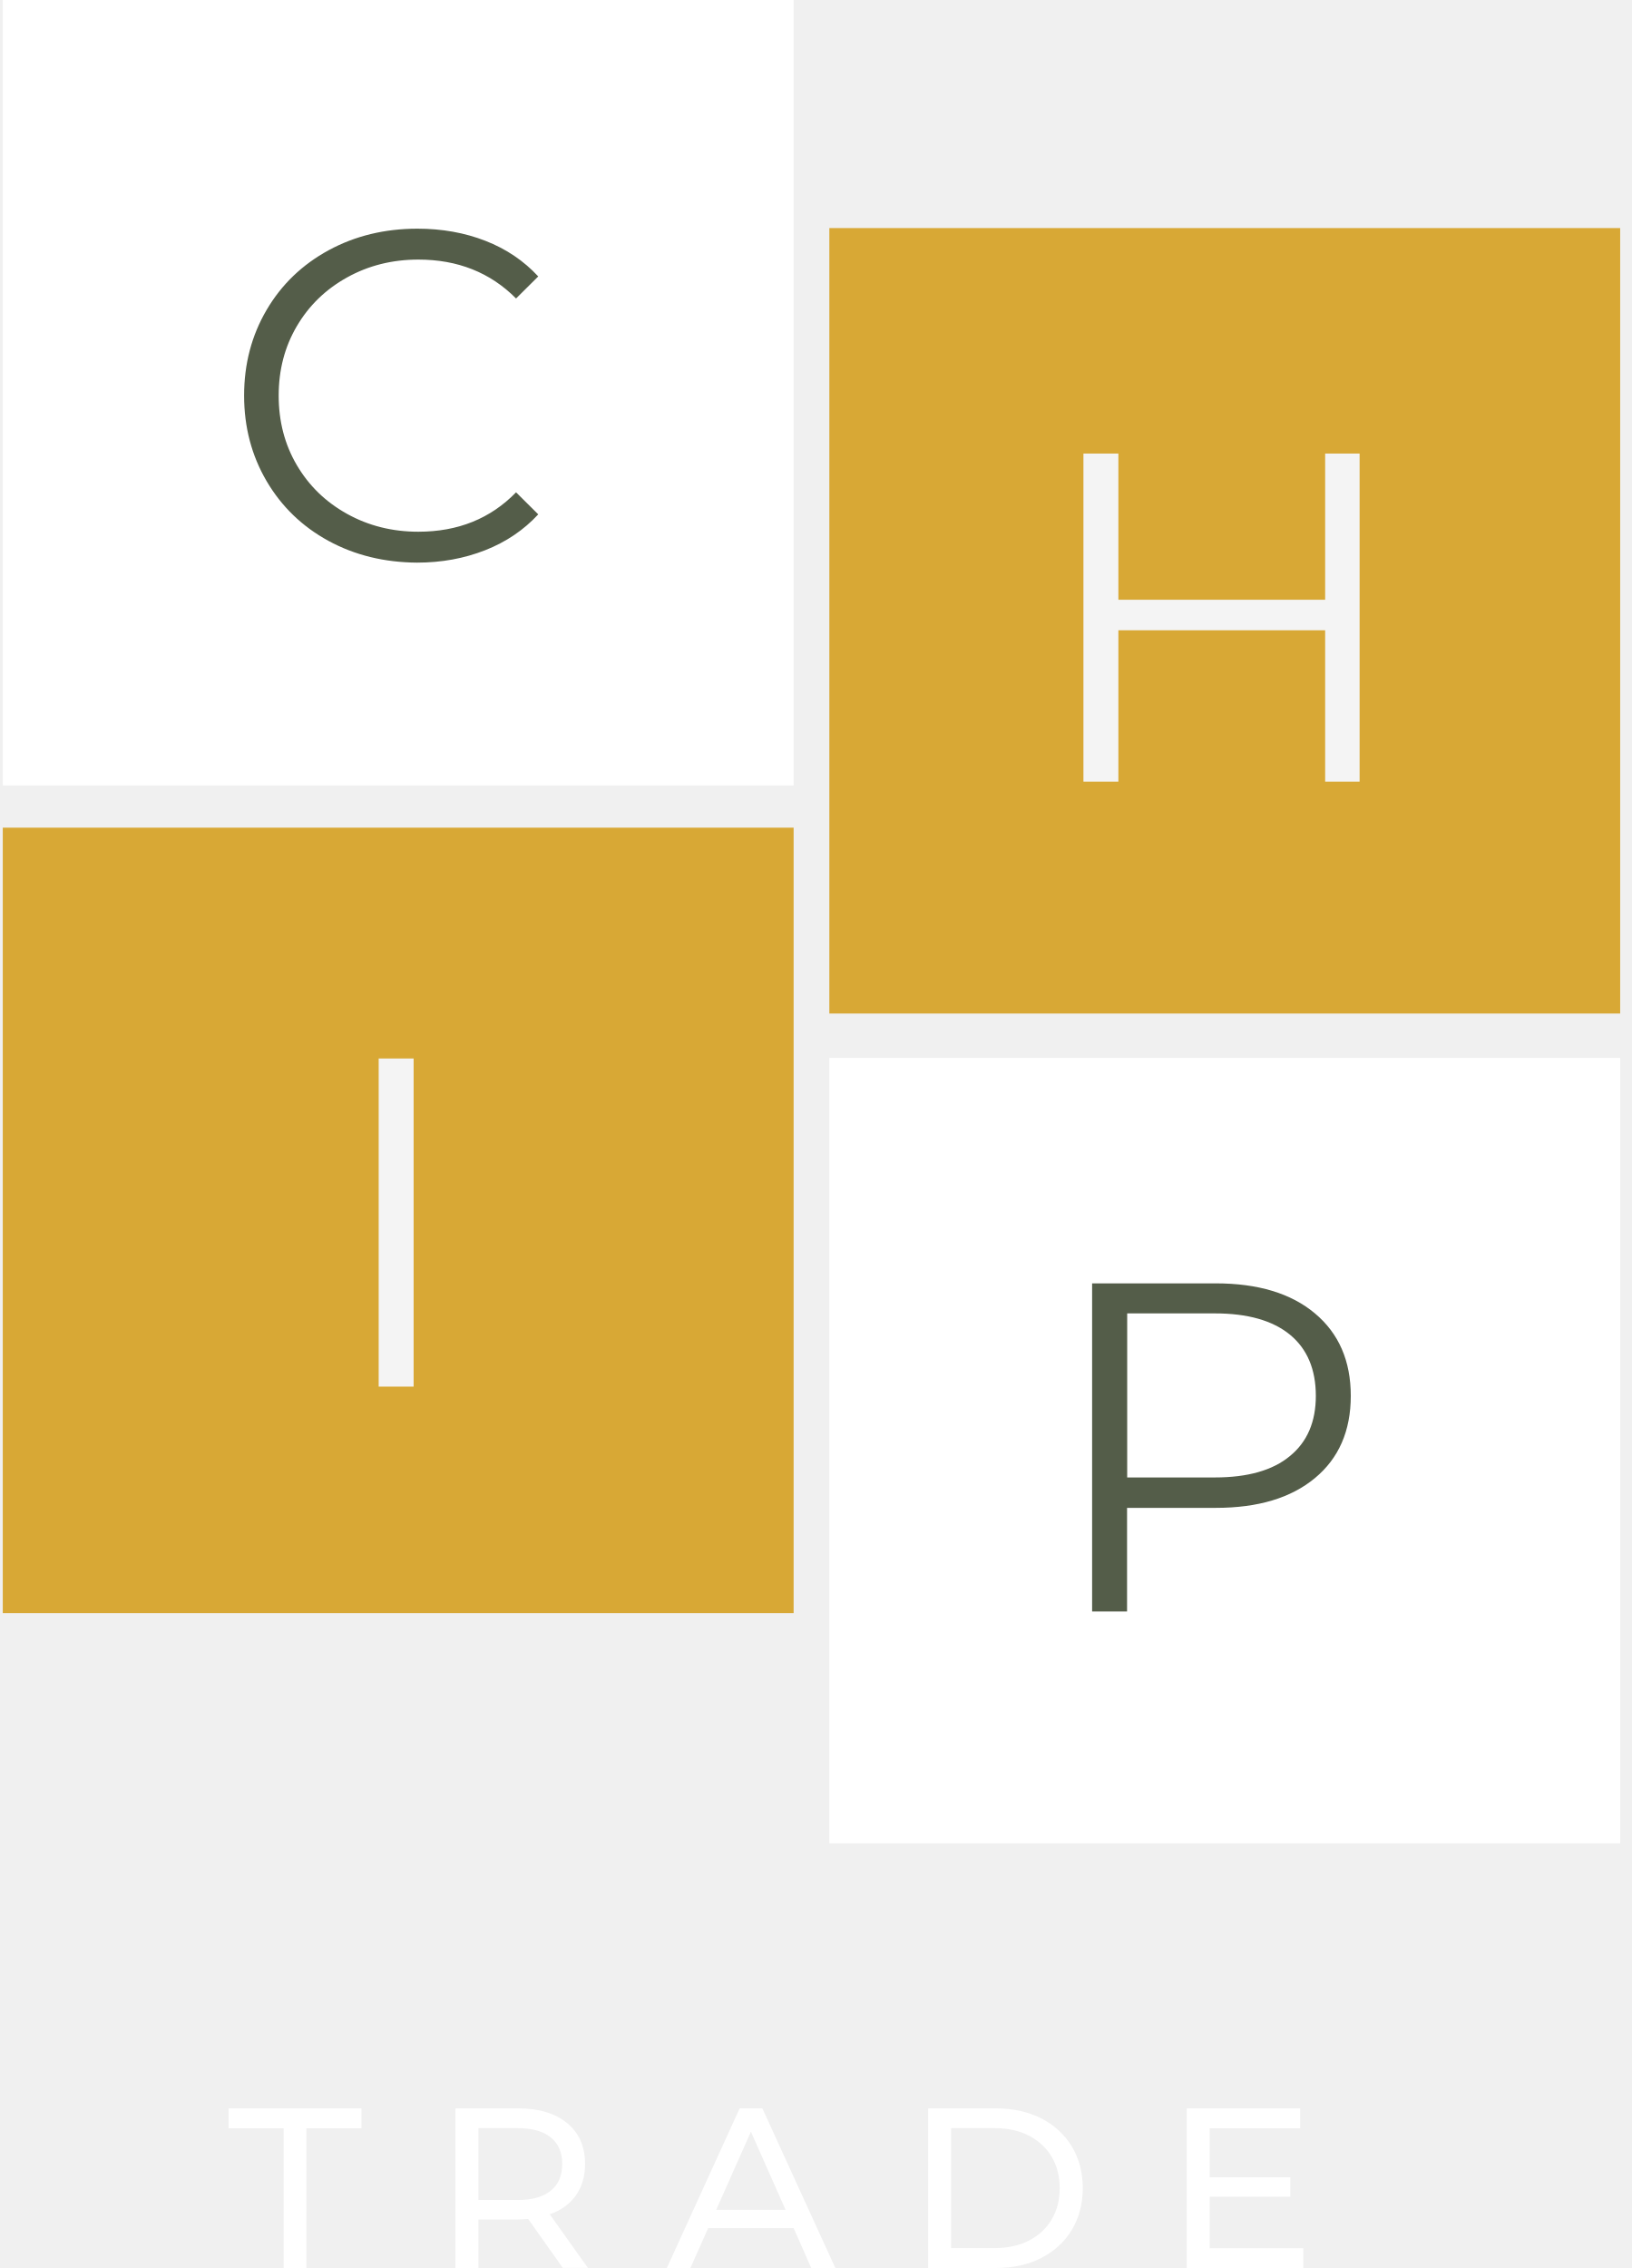
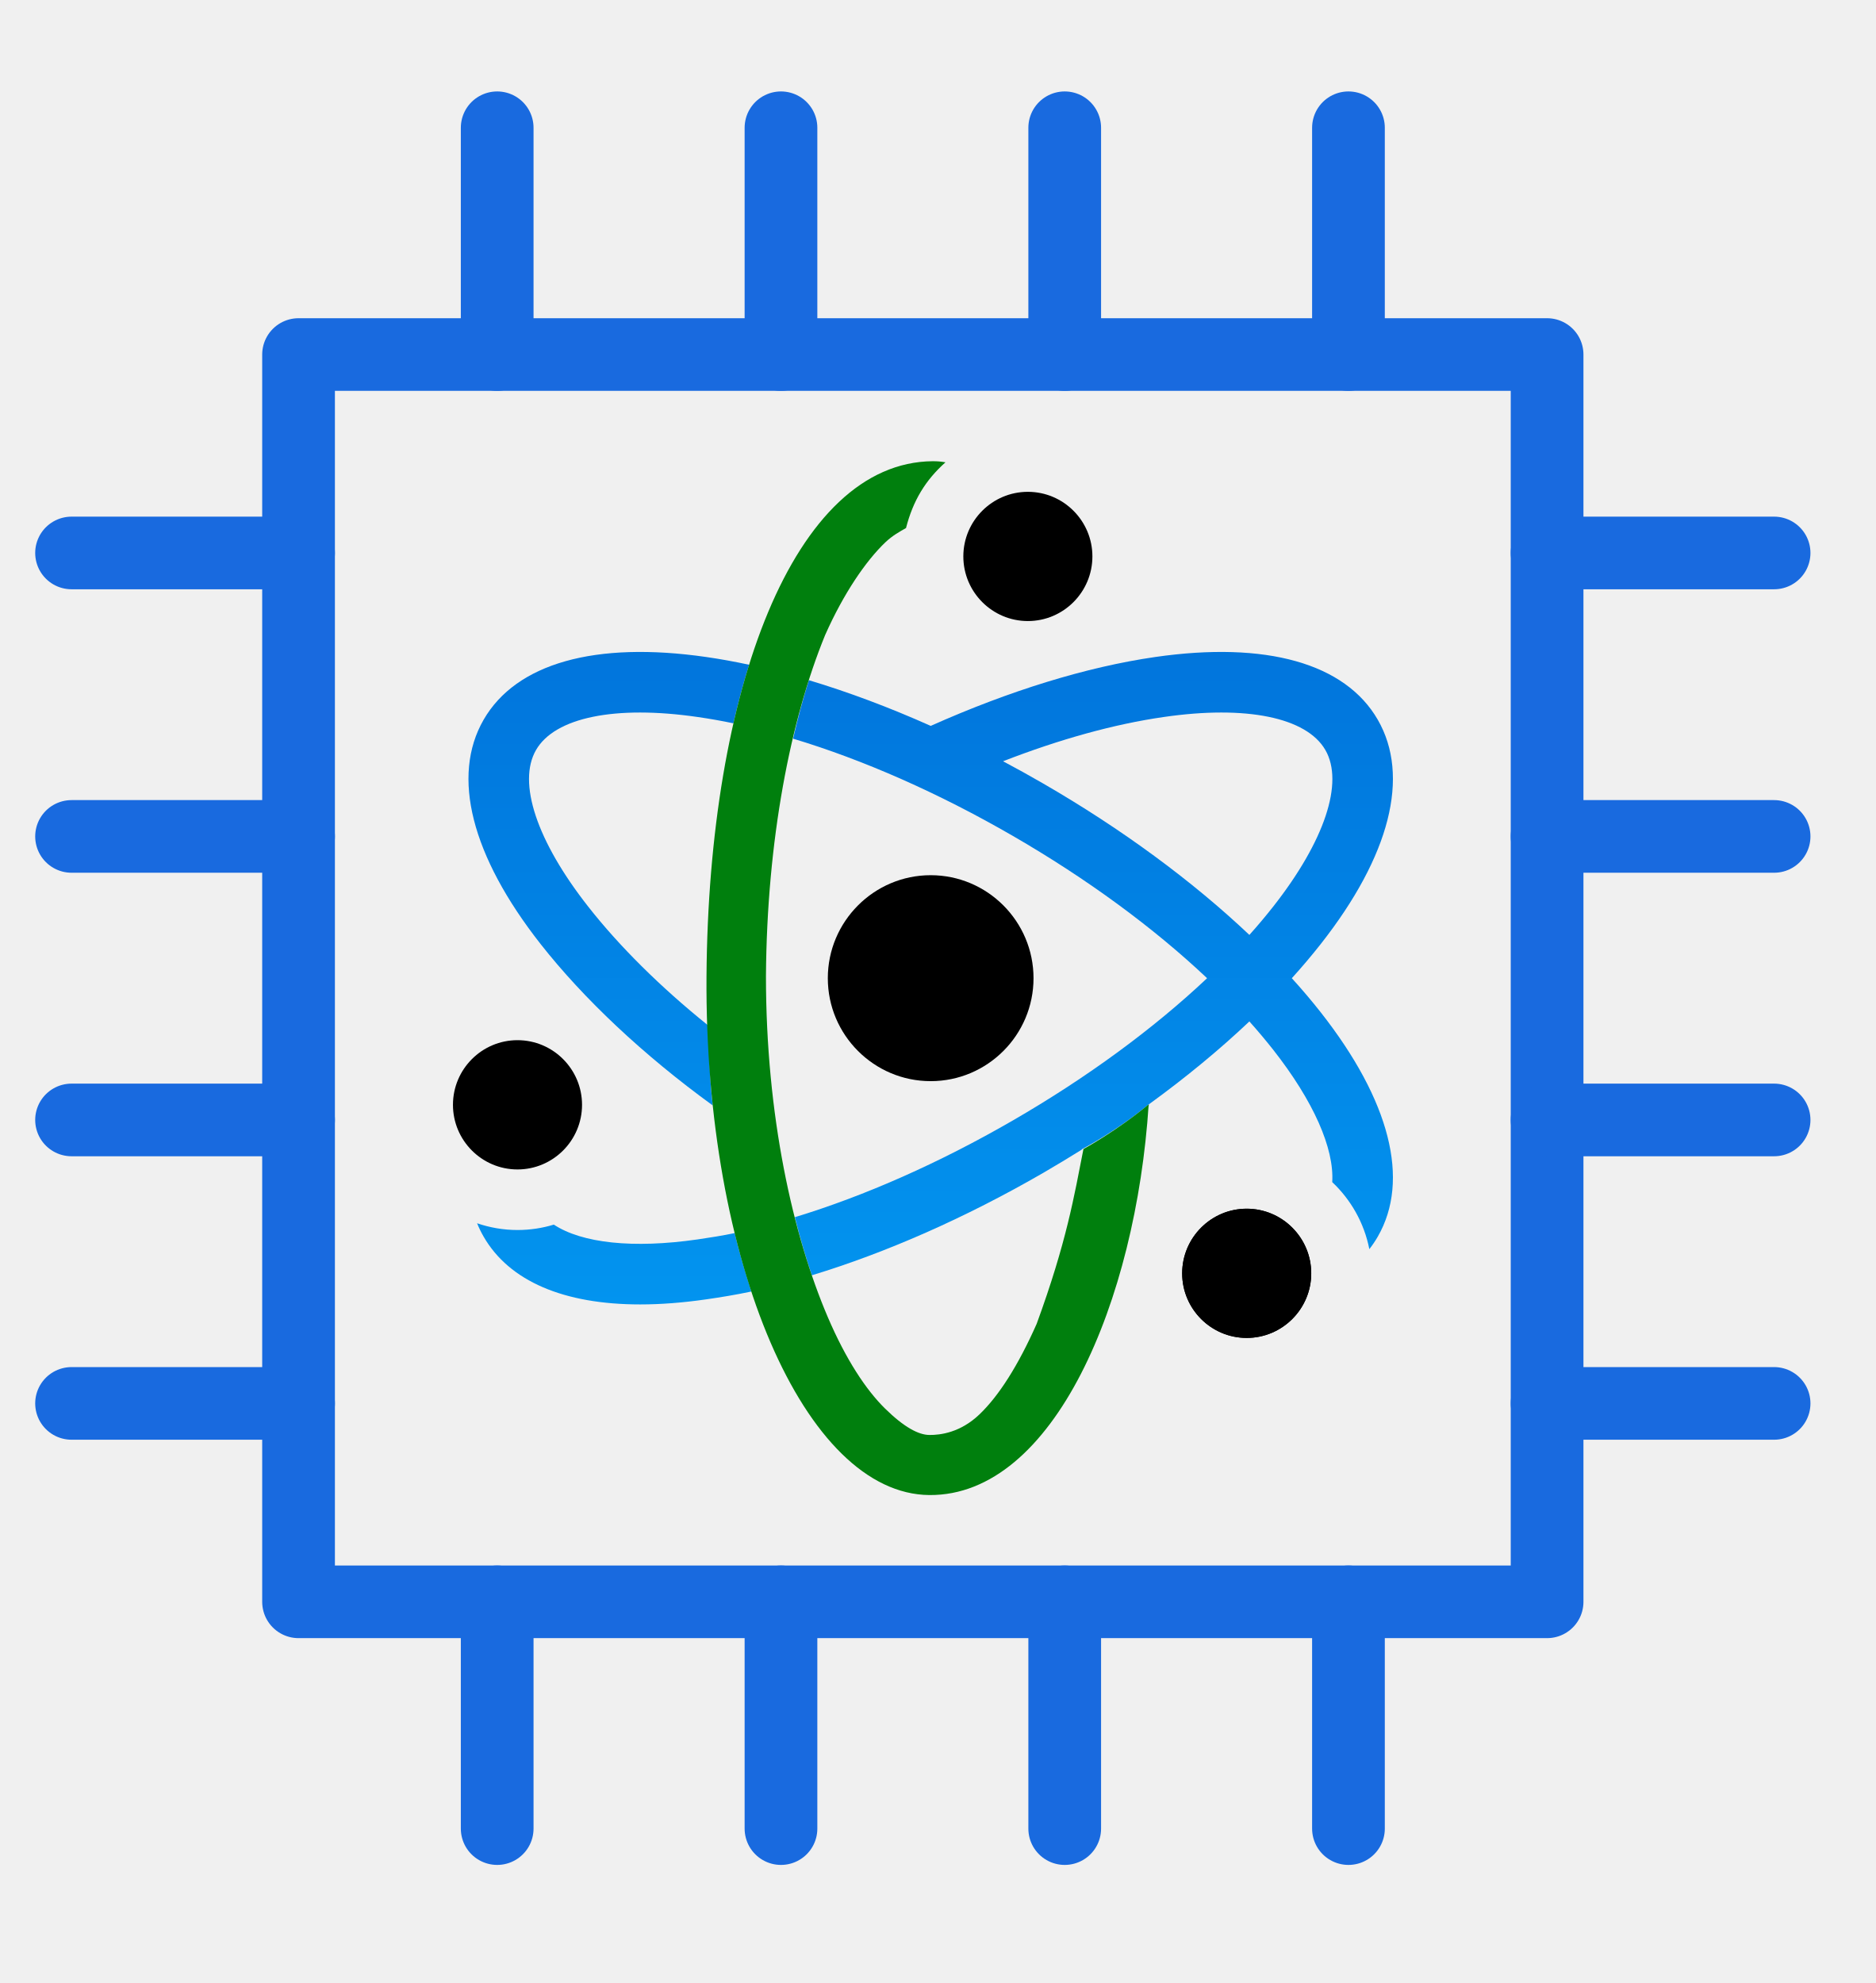
- <svg xmlns="http://www.w3.org/2000/svg" width="100" height="139" viewBox="0 0 100 139" fill="none">
-   <g clip-path="url(#clip0)">
-     <path d="M17.385 130.436H14.007V129.217H22.154V130.436H18.776V139H17.385V130.436Z" fill="white" />
-     <path d="M34.498 139L32.372 135.995C32.106 136.011 31.903 136.026 31.754 136.026H29.323V139H27.916V129.217H31.754C33.028 129.217 34.037 129.52 34.764 130.125C35.499 130.731 35.858 131.562 35.858 132.625C35.858 133.379 35.671 134.023 35.296 134.551C34.92 135.079 34.389 135.467 33.693 135.708L36.031 138.992H34.498V139ZM33.755 134.264C34.224 133.883 34.459 133.34 34.459 132.625C34.459 131.911 34.224 131.375 33.755 130.995C33.286 130.614 32.606 130.428 31.715 130.428H29.323V134.831H31.715C32.606 134.838 33.286 134.644 33.755 134.264Z" fill="white" />
-     <path d="M48.641 136.554H43.403L42.316 139H40.87L45.334 129.217H46.725L51.197 139H49.719L48.641 136.554ZM48.148 135.436L46.022 130.645L43.895 135.436H48.148Z" fill="white" />
-     <path d="M56.888 129.217H61.039C62.079 129.217 63.002 129.419 63.815 129.83C64.62 130.242 65.246 130.816 65.691 131.554C66.137 132.292 66.363 133.146 66.363 134.108C66.363 135.071 66.137 135.918 65.691 136.663C65.246 137.401 64.62 137.975 63.815 138.387C63.01 138.798 62.087 139 61.039 139H56.888V129.217ZM60.953 137.781C61.751 137.781 62.455 137.626 63.056 137.323C63.658 137.012 64.127 136.585 64.456 136.026C64.784 135.475 64.948 134.831 64.948 134.108C64.948 133.379 64.784 132.742 64.456 132.183C64.127 131.632 63.658 131.197 63.056 130.886C62.455 130.576 61.751 130.428 60.953 130.428H58.295V137.781H60.953Z" fill="white" />
-     <path d="M79.88 137.781V139H72.735V129.217H79.685V130.436H74.142V133.441H79.083V134.629H74.142V137.789H79.88V137.781Z" fill="white" />
-     <path d="M99.3 64.834H50.83V112.973H99.3V64.834Z" fill="white" />
-     <path d="M48.641 0H0.17V48.14H48.641V0Z" fill="white" />
-     <path d="M99.3 13.976H50.83V62.116H99.3V13.976Z" fill="#D8A835" />
-     <path d="M48.641 50.725H0.17V98.865H48.641V50.725Z" fill="#D8A835" />
-     <path d="M20.129 33.147C18.519 32.269 17.252 31.042 16.337 29.482C15.423 27.921 14.961 26.174 14.961 24.241C14.961 22.307 15.423 20.56 16.337 19C17.252 17.439 18.519 16.22 20.145 15.335C21.763 14.457 23.577 14.015 25.586 14.015C27.087 14.015 28.479 14.263 29.753 14.76C31.027 15.257 32.106 15.987 32.989 16.942L31.629 18.293C30.05 16.701 28.049 15.909 25.641 15.909C24.038 15.909 22.584 16.274 21.27 17.004C19.957 17.734 18.933 18.728 18.19 19.994C17.448 21.259 17.08 22.672 17.08 24.248C17.08 25.817 17.448 27.238 18.19 28.503C18.933 29.769 19.957 30.763 21.27 31.493C22.584 32.223 24.038 32.588 25.641 32.588C28.072 32.588 30.066 31.78 31.629 30.173L32.989 31.524C32.106 32.479 31.019 33.217 29.737 33.721C28.455 34.226 27.064 34.482 25.555 34.482C23.545 34.467 21.739 34.024 20.129 33.147Z" fill="#545D49" />
-     <path d="M23.209 64.872H25.351V84.982H23.209V64.872Z" fill="#F4F4F4" />
-     <path d="M83.329 27.797V47.907H81.218V38.628H68.545V47.907H66.403V27.797H68.545V36.757H81.218V27.797H83.329Z" fill="#F4F4F4" />
-     <path d="M80.592 80.495C82.054 81.721 82.789 83.406 82.789 85.549C82.789 87.692 82.054 89.377 80.592 90.588C79.123 91.807 77.106 92.413 74.518 92.413H69.077V98.764H66.935V78.654H74.51C77.106 78.654 79.13 79.268 80.592 80.495ZM79.06 89.237C80.123 88.368 80.647 87.133 80.647 85.549C80.647 83.919 80.115 82.668 79.06 81.799C77.997 80.929 76.465 80.495 74.463 80.495H69.085V90.549H74.463C76.465 90.549 78.005 90.115 79.06 89.237Z" fill="#545D49" />
-   </g>
+ <svg xmlns="http://www.w3.org/2000/svg" width="140px" height="148px" viewBox="0 0 140 148" version="1.1">
  <defs>
-     <clipPath id="clip0">
-       <rect width="99.13" height="139" fill="white" transform="translate(0.169922)" />
+     <linearGradient id="linear0" gradientUnits="userSpaceOnUse" x1="384.006" y1="65.712" x2="384.006" y2="742.247" gradientTransform="matrix(0.180879,0,0,0.180708,0,0)">
+       <stop offset="0" style="stop-color:rgb(0%,36.863%,80.784%);stop-opacity:1;" />
+       <stop offset="1" style="stop-color:rgb(1.176%,67.059%,99.216%);stop-opacity:1;" />
+     </linearGradient>
+     <linearGradient id="linear1" gradientUnits="userSpaceOnUse" x1="384.006" y1="65.712" x2="384.006" y2="742.247" gradientTransform="matrix(0.180879,0,0,0.180708,0,0)">
+       <stop offset="0" style="stop-color:rgb(0%,36.863%,80.784%);stop-opacity:1;" />
+       <stop offset="1" style="stop-color:rgb(1.176%,67.059%,99.216%);stop-opacity:1;" />
+     </linearGradient>
+     <linearGradient id="linear2" gradientUnits="userSpaceOnUse" x1="384.006" y1="65.712" x2="384.006" y2="742.247" gradientTransform="matrix(0.180879,0,0,0.180708,0,0)">
+       <stop offset="0" style="stop-color:rgb(0%,36.863%,80.784%);stop-opacity:1;" />
+       <stop offset="1" style="stop-color:rgb(1.176%,67.059%,99.216%);stop-opacity:1;" />
+     </linearGradient>
+     <clipPath id="clip1">
+       <path d="M 52 34.426 L 86 34.426 L 86 111.586 L 52 111.586 Z M 52 34.426 " />
    </clipPath>
  </defs>
+   <g id="surface1">
+     <path style="fill:none;stroke-width:30;stroke-linecap:round;stroke-linejoin:round;stroke:rgb(9.804%,41.569%,87.451%);stroke-opacity:1;stroke-miterlimit:10;" d="M 638.334 146.429 L 123.183 146.429 L 123.183 661.568 L 638.334 661.568 Z M 638.334 146.429 " transform="matrix(0.180879,0,0,0.180708,0,0)" />
+     <path style="fill:none;stroke-width:30;stroke-linecap:round;stroke-linejoin:round;stroke:rgb(9.804%,41.569%,87.451%);stroke-opacity:1;stroke-miterlimit:10;" d="M 205.14 52.765 L 205.14 146.429 " transform="matrix(0.180879,0,0,0.180708,0,0)" />
+     <path style="fill:none;stroke-width:30;stroke-linecap:round;stroke-linejoin:round;stroke:rgb(9.804%,41.569%,87.451%);stroke-opacity:1;stroke-miterlimit:10;" d="M 205.14 661.568 L 205.14 755.232 " transform="matrix(0.180879,0,0,0.180708,0,0)" />
+     <path style="fill:none;stroke-width:30;stroke-linecap:round;stroke-linejoin:round;stroke:rgb(9.804%,41.569%,87.451%);stroke-opacity:1;stroke-miterlimit:10;" d="M 439.305 52.765 L 439.305 146.429 " transform="matrix(0.180879,0,0,0.180708,0,0)" />
+     <path style="fill:none;stroke-width:30;stroke-linecap:round;stroke-linejoin:round;stroke:rgb(9.804%,41.569%,87.451%);stroke-opacity:1;stroke-miterlimit:10;" d="M 439.305 661.568 L 439.305 755.232 " transform="matrix(0.180879,0,0,0.180708,0,0)" />
+     <path style="fill:none;stroke-width:30;stroke-linecap:round;stroke-linejoin:round;stroke:rgb(9.804%,41.569%,87.451%);stroke-opacity:1;stroke-miterlimit:10;" d="M 322.234 52.765 L 322.234 146.429 " transform="matrix(0.180879,0,0,0.180708,0,0)" />
+     <path style="fill:none;stroke-width:30;stroke-linecap:round;stroke-linejoin:round;stroke:rgb(9.804%,41.569%,87.451%);stroke-opacity:1;stroke-miterlimit:10;" d="M 322.234 661.568 L 322.234 755.232 " transform="matrix(0.180879,0,0,0.180708,0,0)" />
+     <path style="fill:none;stroke-width:30;stroke-linecap:round;stroke-linejoin:round;stroke:rgb(9.804%,41.569%,87.451%);stroke-opacity:1;stroke-miterlimit:10;" d="M 556.377 52.765 L 556.377 146.429 " transform="matrix(0.180879,0,0,0.180708,0,0)" />
+     <path style="fill:none;stroke-width:30;stroke-linecap:round;stroke-linejoin:round;stroke:rgb(9.804%,41.569%,87.451%);stroke-opacity:1;stroke-miterlimit:10;" d="M 556.377 661.568 L 556.377 755.232 " transform="matrix(0.180879,0,0,0.180708,0,0)" />
+     <path style="fill:none;stroke-width:30;stroke-linecap:round;stroke-linejoin:round;stroke:rgb(9.804%,41.569%,87.451%);stroke-opacity:1;stroke-miterlimit:10;" d="M 731.996 228.377 L 638.334 228.377 " transform="matrix(0.180879,0,0,0.180708,0,0)" />
+     <path style="fill:none;stroke-width:30;stroke-linecap:round;stroke-linejoin:round;stroke:rgb(9.804%,41.569%,87.451%);stroke-opacity:1;stroke-miterlimit:10;" d="M 123.183 228.377 L 29.522 228.377 " transform="matrix(0.180879,0,0,0.180708,0,0)" />
+     <path style="fill:none;stroke-width:30;stroke-linecap:round;stroke-linejoin:round;stroke:rgb(9.804%,41.569%,87.451%);stroke-opacity:1;stroke-miterlimit:10;" d="M 731.996 462.547 L 638.334 462.547 " transform="matrix(0.180879,0,0,0.180708,0,0)" />
+     <path style="fill:none;stroke-width:30;stroke-linecap:round;stroke-linejoin:round;stroke:rgb(9.804%,41.569%,87.451%);stroke-opacity:1;stroke-miterlimit:10;" d="M 123.183 462.547 L 29.522 462.547 " transform="matrix(0.180879,0,0,0.180708,0,0)" />
+     <path style="fill:none;stroke-width:30;stroke-linecap:round;stroke-linejoin:round;stroke:rgb(9.804%,41.569%,87.451%);stroke-opacity:1;stroke-miterlimit:10;" d="M 731.996 345.451 L 638.334 345.451 " transform="matrix(0.180879,0,0,0.180708,0,0)" />
+     <path style="fill:none;stroke-width:30;stroke-linecap:round;stroke-linejoin:round;stroke:rgb(9.804%,41.569%,87.451%);stroke-opacity:1;stroke-miterlimit:10;" d="M 123.183 345.451 L 29.522 345.451 " transform="matrix(0.180879,0,0,0.180708,0,0)" />
+     <path style="fill:none;stroke-width:30;stroke-linecap:round;stroke-linejoin:round;stroke:rgb(9.804%,41.569%,87.451%);stroke-opacity:1;stroke-miterlimit:10;" d="M 731.996 579.621 L 638.334 579.621 " transform="matrix(0.180879,0,0,0.180708,0,0)" />
+     <path style="fill:none;stroke-width:30;stroke-linecap:round;stroke-linejoin:round;stroke:rgb(9.804%,41.569%,87.451%);stroke-opacity:1;stroke-miterlimit:10;" d="M 123.183 579.621 L 29.522 579.621 " transform="matrix(0.180879,0,0,0.180708,0,0)" />
+     <path style=" stroke:none;fill-rule:nonzero;fill:rgb(0%,0%,0%);fill-opacity:1;" d="M 69.457 65.32 C 65.227 65.32 61.781 68.77 61.781 73.008 C 61.781 77.246 65.227 80.691 69.457 80.691 C 73.691 80.691 77.133 77.246 77.133 73.008 C 77.133 68.77 73.691 65.32 69.457 65.32 Z M 69.457 65.32 " />
+     <path style=" stroke:none;fill-rule:nonzero;fill:rgb(0%,0%,0%);fill-opacity:1;" d="M 43.438 82.457 C 43.438 79.797 41.277 77.633 38.621 77.633 C 35.965 77.633 33.805 79.797 33.805 82.457 C 33.805 85.117 35.965 87.281 38.621 87.281 C 41.277 87.281 43.438 85.117 43.438 82.457 Z M 43.438 82.457 " />
+     <path style=" stroke:none;fill-rule:nonzero;fill:rgb(0%,0%,0%);fill-opacity:1;" d="M 93.043 90.211 C 90.387 90.211 88.227 92.375 88.227 95.035 C 88.227 97.695 90.387 99.855 93.043 99.855 C 95.695 99.855 97.859 97.695 97.859 95.035 C 97.859 92.375 95.695 90.211 93.043 90.211 Z M 93.043 90.211 " />
+     <path style=" stroke:none;fill-rule:nonzero;fill:rgb(0%,0%,0%);fill-opacity:1;" d="M 76.711 46.352 C 79.367 46.352 81.527 44.188 81.527 41.527 C 81.527 38.871 79.367 36.707 76.711 36.707 C 74.055 36.707 71.895 38.871 71.895 41.527 C 71.895 44.188 74.055 46.352 76.711 46.352 Z M 76.711 46.352 " />
+     <path style=" stroke:none;fill-rule:nonzero;fill:rgb(0%,0%,0%);fill-opacity:1;" d="M 93.043 90.211 C 90.387 90.211 88.227 92.375 88.227 95.035 C 88.227 97.695 90.387 99.855 93.043 99.855 C 95.695 99.855 97.859 97.695 97.859 95.035 C 97.859 92.375 95.695 90.211 93.043 90.211 Z M 93.043 90.211 " />
+     <path style=" stroke:none;fill-rule:evenodd;fill:url(#linear0);" d="M 80.73 85.805 C 80.734 85.793 80.734 85.785 80.738 85.777 C 80.738 85.777 83.379 84.387 85.727 82.422 C 85.719 82.562 85.707 82.703 85.699 82.84 C 85.715 82.703 85.73 82.562 85.742 82.422 C 88.48 80.434 91.004 78.355 93.242 76.234 C 93.875 76.941 94.465 77.645 95.02 78.348 C 98.039 82.191 99.582 85.715 99.426 88.227 C 100.82 89.539 101.812 91.277 102.195 93.23 C 102.426 92.934 102.637 92.621 102.824 92.297 C 105.254 88.082 103.742 82.137 98.566 75.551 C 97.898 74.703 97.18 73.852 96.41 73.008 C 97.18 72.16 97.898 71.309 98.566 70.461 C 103.742 63.875 105.254 57.93 102.824 53.715 C 100.395 49.504 94.496 47.84 86.215 49.035 C 81.078 49.777 75.32 51.559 69.461 54.176 C 66.375 52.797 63.32 51.652 60.367 50.766 C 59.934 52.137 59.539 53.594 59.188 55.129 C 64.43 56.707 70.055 59.188 75.582 62.383 C 81.125 65.586 86.094 69.238 90.086 73.008 C 86.094 76.773 81.125 80.426 75.582 83.629 C 70.102 86.797 64.523 89.262 59.32 90.844 C 59.703 92.379 60.133 93.828 60.59 95.18 C 66.145 93.492 72.059 90.887 77.84 87.547 C 78.82 86.977 79.785 86.395 80.73 85.805 Z M 98.914 55.977 C 97.512 53.543 93.004 52.621 86.859 53.512 C 83.152 54.043 79.078 55.176 74.859 56.816 C 75.855 57.344 76.848 57.895 77.84 58.469 C 83.703 61.855 88.977 65.742 93.242 69.777 C 93.875 69.074 94.465 68.367 95.02 67.664 C 98.859 62.777 100.316 58.406 98.914 55.977 Z M 98.914 55.977 " />
+     <path style=" stroke:none;fill-rule:nonzero;fill:url(#linear1);" d="M 55.906 49.613 C 54.816 49.379 53.746 49.184 52.703 49.035 C 44.422 47.84 38.523 49.504 36.094 53.715 C 33.664 57.93 35.176 63.875 40.348 70.461 C 43.555 74.539 48 78.734 53.188 82.5 C 52.918 79.961 52.988 79.285 52.809 76.5 C 49.281 73.66 46.211 70.613 43.898 67.664 C 40.059 62.777 38.602 58.406 40.004 55.977 C 41.406 53.543 45.91 52.621 52.059 53.512 C 52.93 53.637 53.824 53.793 54.734 53.984 C 55.082 52.461 55.473 51 55.906 49.613 Z M 55.906 49.613 " />
+     <path style=" stroke:none;fill-rule:nonzero;fill:url(#linear2);" d="M 56.074 96.391 C 55.633 95.008 55.188 93.555 54.832 92.031 C 53.93 92.219 52.922 92.379 52.059 92.504 C 47.238 93.199 43.43 92.781 41.332 91.398 C 40.473 91.66 39.566 91.801 38.621 91.801 C 37.566 91.801 36.551 91.621 35.605 91.297 C 35.746 91.641 35.906 91.973 36.094 92.297 C 38.008 95.621 42.078 97.355 47.777 97.355 C 49.305 97.355 50.949 97.23 52.703 96.977 C 53.746 96.828 54.984 96.625 56.074 96.391 Z M 56.074 96.391 " />
+     <g clip-path="url(#clip1)" clip-rule="nonzero">
+       <path style=" stroke:none;fill-rule:nonzero;fill:rgb(0%,49.804%,5.098%);fill-opacity:1;" d="M 80.859 85.758 C 80.164 89.281 79.605 92.688 77.367 98.805 C 75.98 101.93 74.547 104.176 73.098 105.562 C 71.672 106.926 70.176 107.105 69.363 107.098 C 68.551 107.094 67.461 106.512 66.051 105.125 C 64.621 103.719 63.133 101.461 61.785 98.316 C 59.172 92.199 57.164 83.27 57.164 72.859 C 57.234 62.695 58.988 53.734 61.578 47.402 C 62.965 44.277 64.617 41.871 66.066 40.484 C 66.613 39.961 67.16 39.672 67.617 39.41 C 68.141 37.363 69.07 35.836 70.562 34.504 C 70.18 34.441 70.004 34.426 69.617 34.422 C 59.223 34.504 52.879 51.539 52.727 72.859 C 52.574 94.176 60.07 111.512 69.363 111.582 C 78.656 111.648 84.781 97.098 85.727 82.422 C 83.379 84.387 80.859 85.758 80.859 85.758 Z M 80.859 85.758 " />
+     </g>
+   </g>
</svg>
